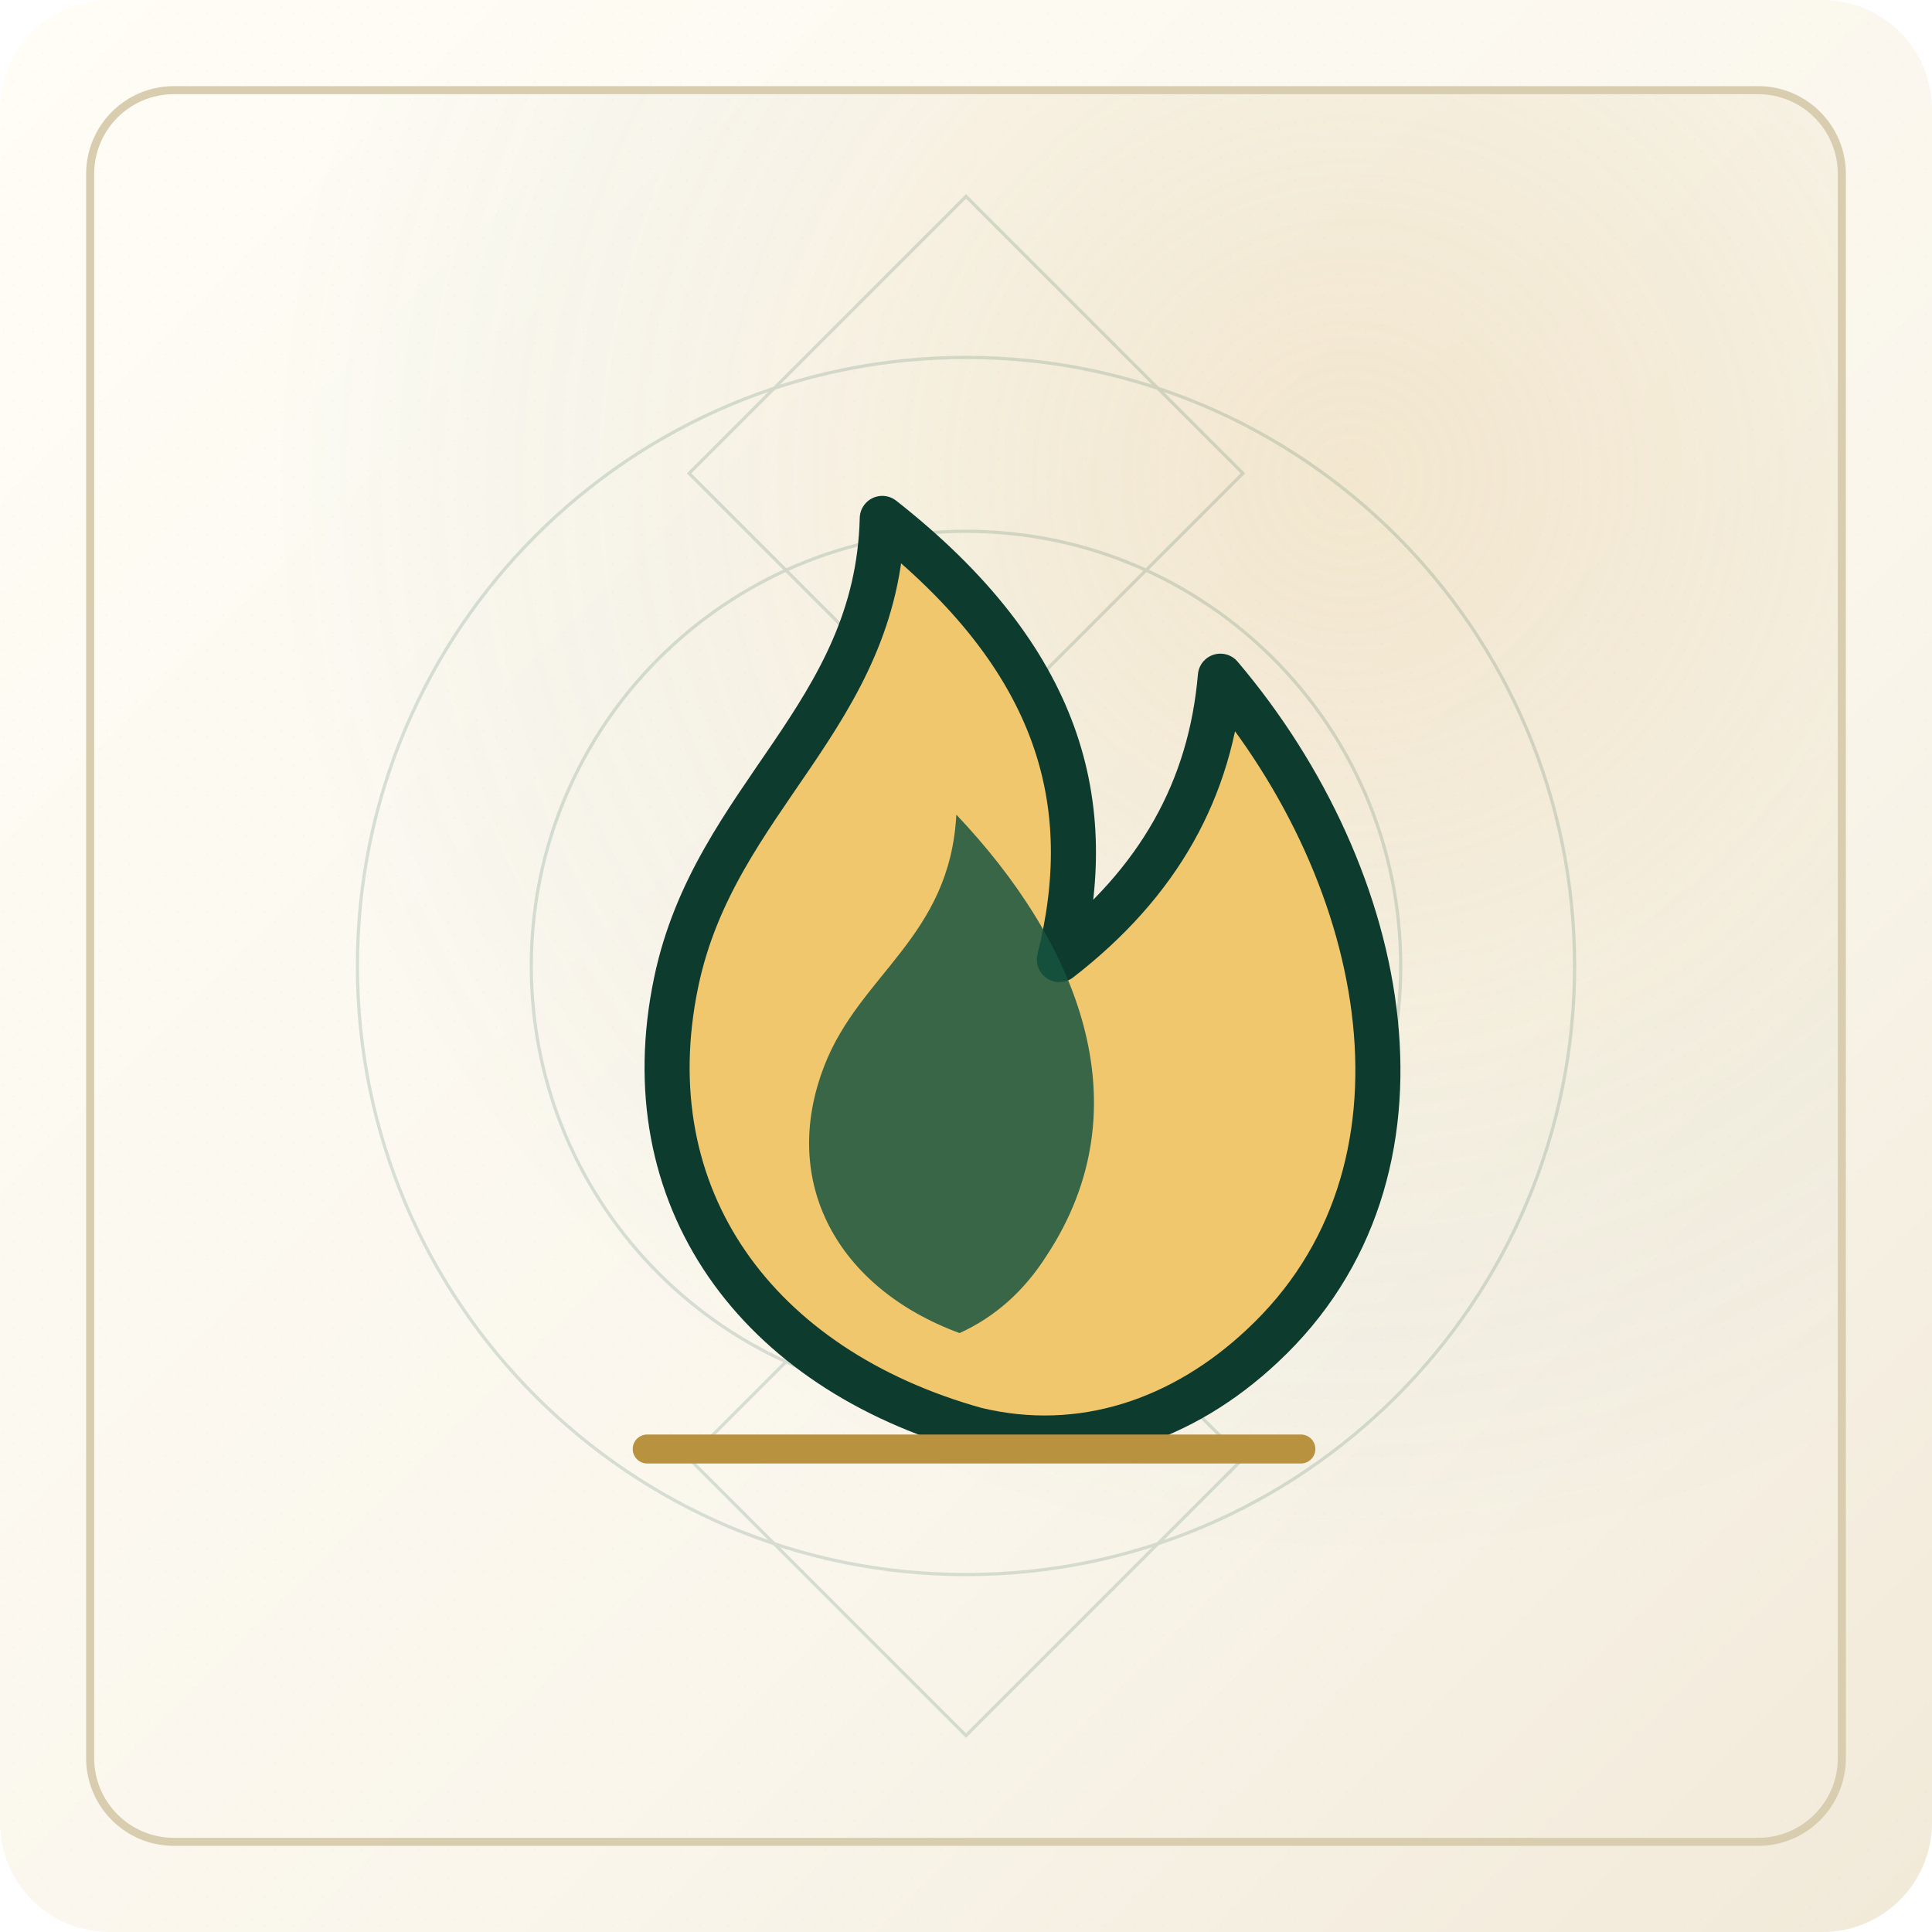
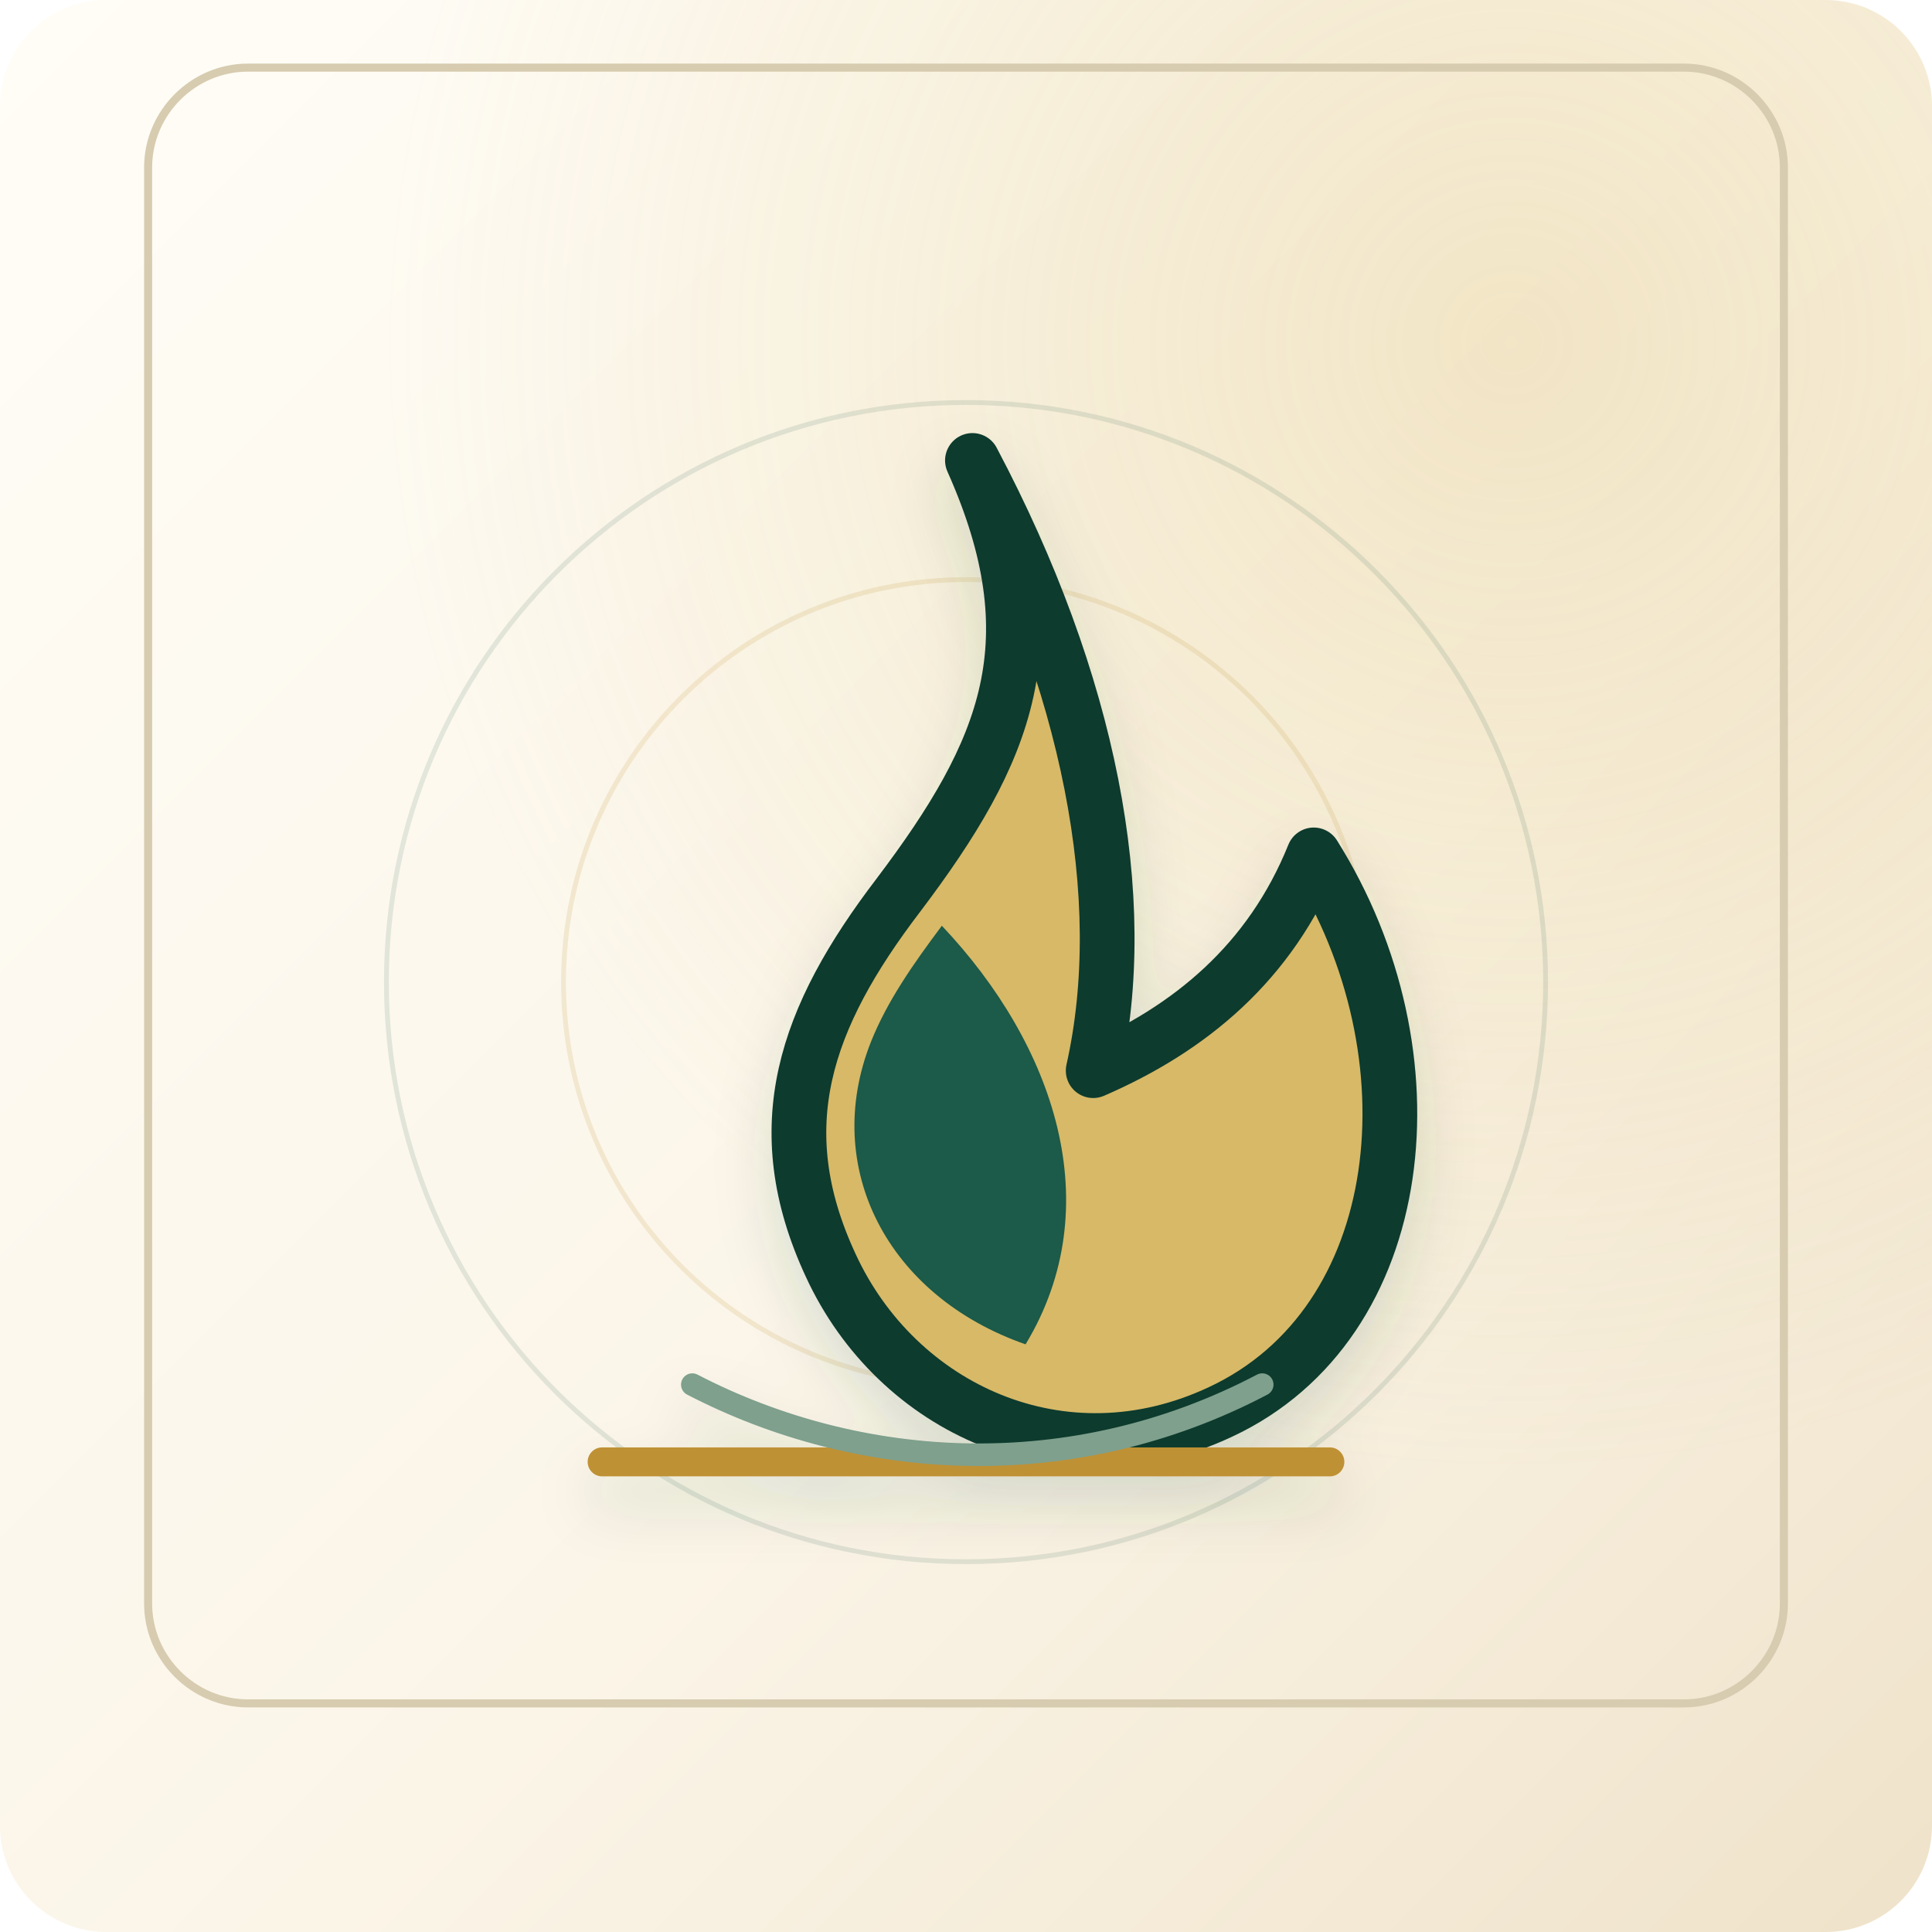
- <svg xmlns="http://www.w3.org/2000/svg" width="1200" height="1200" viewBox="0 0 1200 1200" role="img" aria-labelledby="title desc">
+ <svg xmlns="http://www.w3.org/2000/svg" width="1200" height="1200" viewBox="0 0 1200 1200">
  <defs>
-     <linearGradient id="wash-fire" x1="0" x2="1" y1="0" y2="1">
-       <stop offset="0" stop-color="#fffdf6" />
-       <stop offset="0.62" stop-color="#faf6ec" />
-       <stop offset="1" stop-color="#f1e9d8" />
+     <linearGradient id="paper-fire" x1="0" y1="0" x2="1" y2="1">
+       <stop offset="0" stop-color="#fffdf7" />
+       <stop offset="0.58" stop-color="#fbf5e8" />
+       <stop offset="1" stop-color="#efe2c9" />
    </linearGradient>
-     <radialGradient id="glow-fire" cx="72%" cy="22%" r="62%">
-       <stop offset="0" stop-color="#d3ac5e" stop-opacity="0.22" />
-       <stop offset="0.52" stop-color="#b8923f" stop-opacity="0.07" />
-       <stop offset="1" stop-color="#16543f" stop-opacity="0" />
+     <radialGradient id="warm-fire" cx="78%" cy="18%" r="58%">
+       <stop offset="0" stop-color="#d7b967" stop-opacity="0.28" />
+       <stop offset="1" stop-color="#d7b967" stop-opacity="0" />
    </radialGradient>
-     <pattern id="grain-fire" width="18" height="18" patternUnits="userSpaceOnUse">
-       <path d="M2 8 H3 M12 4 H13 M8 15 H9" stroke="#d8cdae" stroke-width="1" opacity="0.18" />
-     </pattern>
+     <filter id="soft-fire" x="-15%" y="-15%" width="130%" height="130%">
+       <feDropShadow dx="0" dy="18" stdDeviation="18" flood-color="#0d3b2e" flood-opacity="0.14" />
+     </filter>
  </defs>
-   <rect width="1200" height="1200" rx="68" fill="url(#wash-fire)" />
-   <rect width="1200" height="1200" rx="68" fill="url(#grain-fire)" opacity="0.55" />
-   <rect x="56" y="56" width="1088" height="1088" rx="52" fill="url(#glow-fire)" stroke="#d8cdae" stroke-width="5" />
-   <g opacity="0.16" stroke="#16543f" stroke-width="2" fill="none">
-     <path d="M600 122 L772 294 L600 466 L428 294 Z" />
-     <path d="M600 734 L772 906 L600 1078 L428 906 Z" />
-     <circle cx="600" cy="600" r="378" />
-     <circle cx="600" cy="600" r="270" />
-   </g>
-   <g fill="none" stroke-linejoin="round">
-     <path d="M606 888 C470 850 392 744 420 610 C444 495 545 445 548 322 C660 410 682 500 658 596 C720 548 752 490 758 420 C864 545 900 728 784 836 C735 882 672 904 606 888 Z" fill="#f0c76c" stroke="#0d3b2e" stroke-width="28" />
-     <path d="M596 828 C520 800 484 734 512 662 C534 605 590 582 594 506 C668 584 712 686 650 780 C636 802 618 818 596 828 Z" fill="#16543f" opacity="0.84" />
-     <path d="M402 900 H808" stroke="#b8923f" stroke-width="18" stroke-linecap="round" />
+   <rect width="1200" height="1200" rx="66" fill="url(#paper-fire)" />
+   <rect width="1200" height="1200" rx="66" fill="url(#warm-fire)" />
+   <path d="M92 104c0-34 28-62 62-62h892c34 0 62 28 62 62v892c0 34-28 62-62 62H154c-34 0-62-28-62-62z" fill="none" stroke="#d7ccb0" stroke-width="5" />
+   <circle cx="600" cy="610" r="360" fill="none" stroke="#1d5a48" stroke-opacity="0.12" stroke-width="3" />
+   <circle cx="600" cy="610" r="250" fill="none" stroke="#bf9134" stroke-opacity="0.16" stroke-width="3" />
+   <g filter="url(#soft-fire)">
+     <path d="M604 286c50 112 22 180-46 270-58 76-82 144-42 230 41 89 144 137 242 91 118-55 136-222 58-346-27 67-77 108-137 134 24-107-2-241-75-379z" fill="#d7b967" stroke="#0d3b2e" stroke-width="34" stroke-linejoin="round" />
+     <path d="M585 575c70 74 104 174 52 260-86-30-127-110-96-188 10-25 26-48 44-72z" fill="#1d5a48" />
+     <path d="M374 908h452" stroke="#bf9134" stroke-width="18" stroke-linecap="round" />
+     <path d="M430 860c104 54 236 62 354 0" fill="none" stroke="#7ea08d" stroke-width="14" stroke-linecap="round" />
  </g>
</svg>
